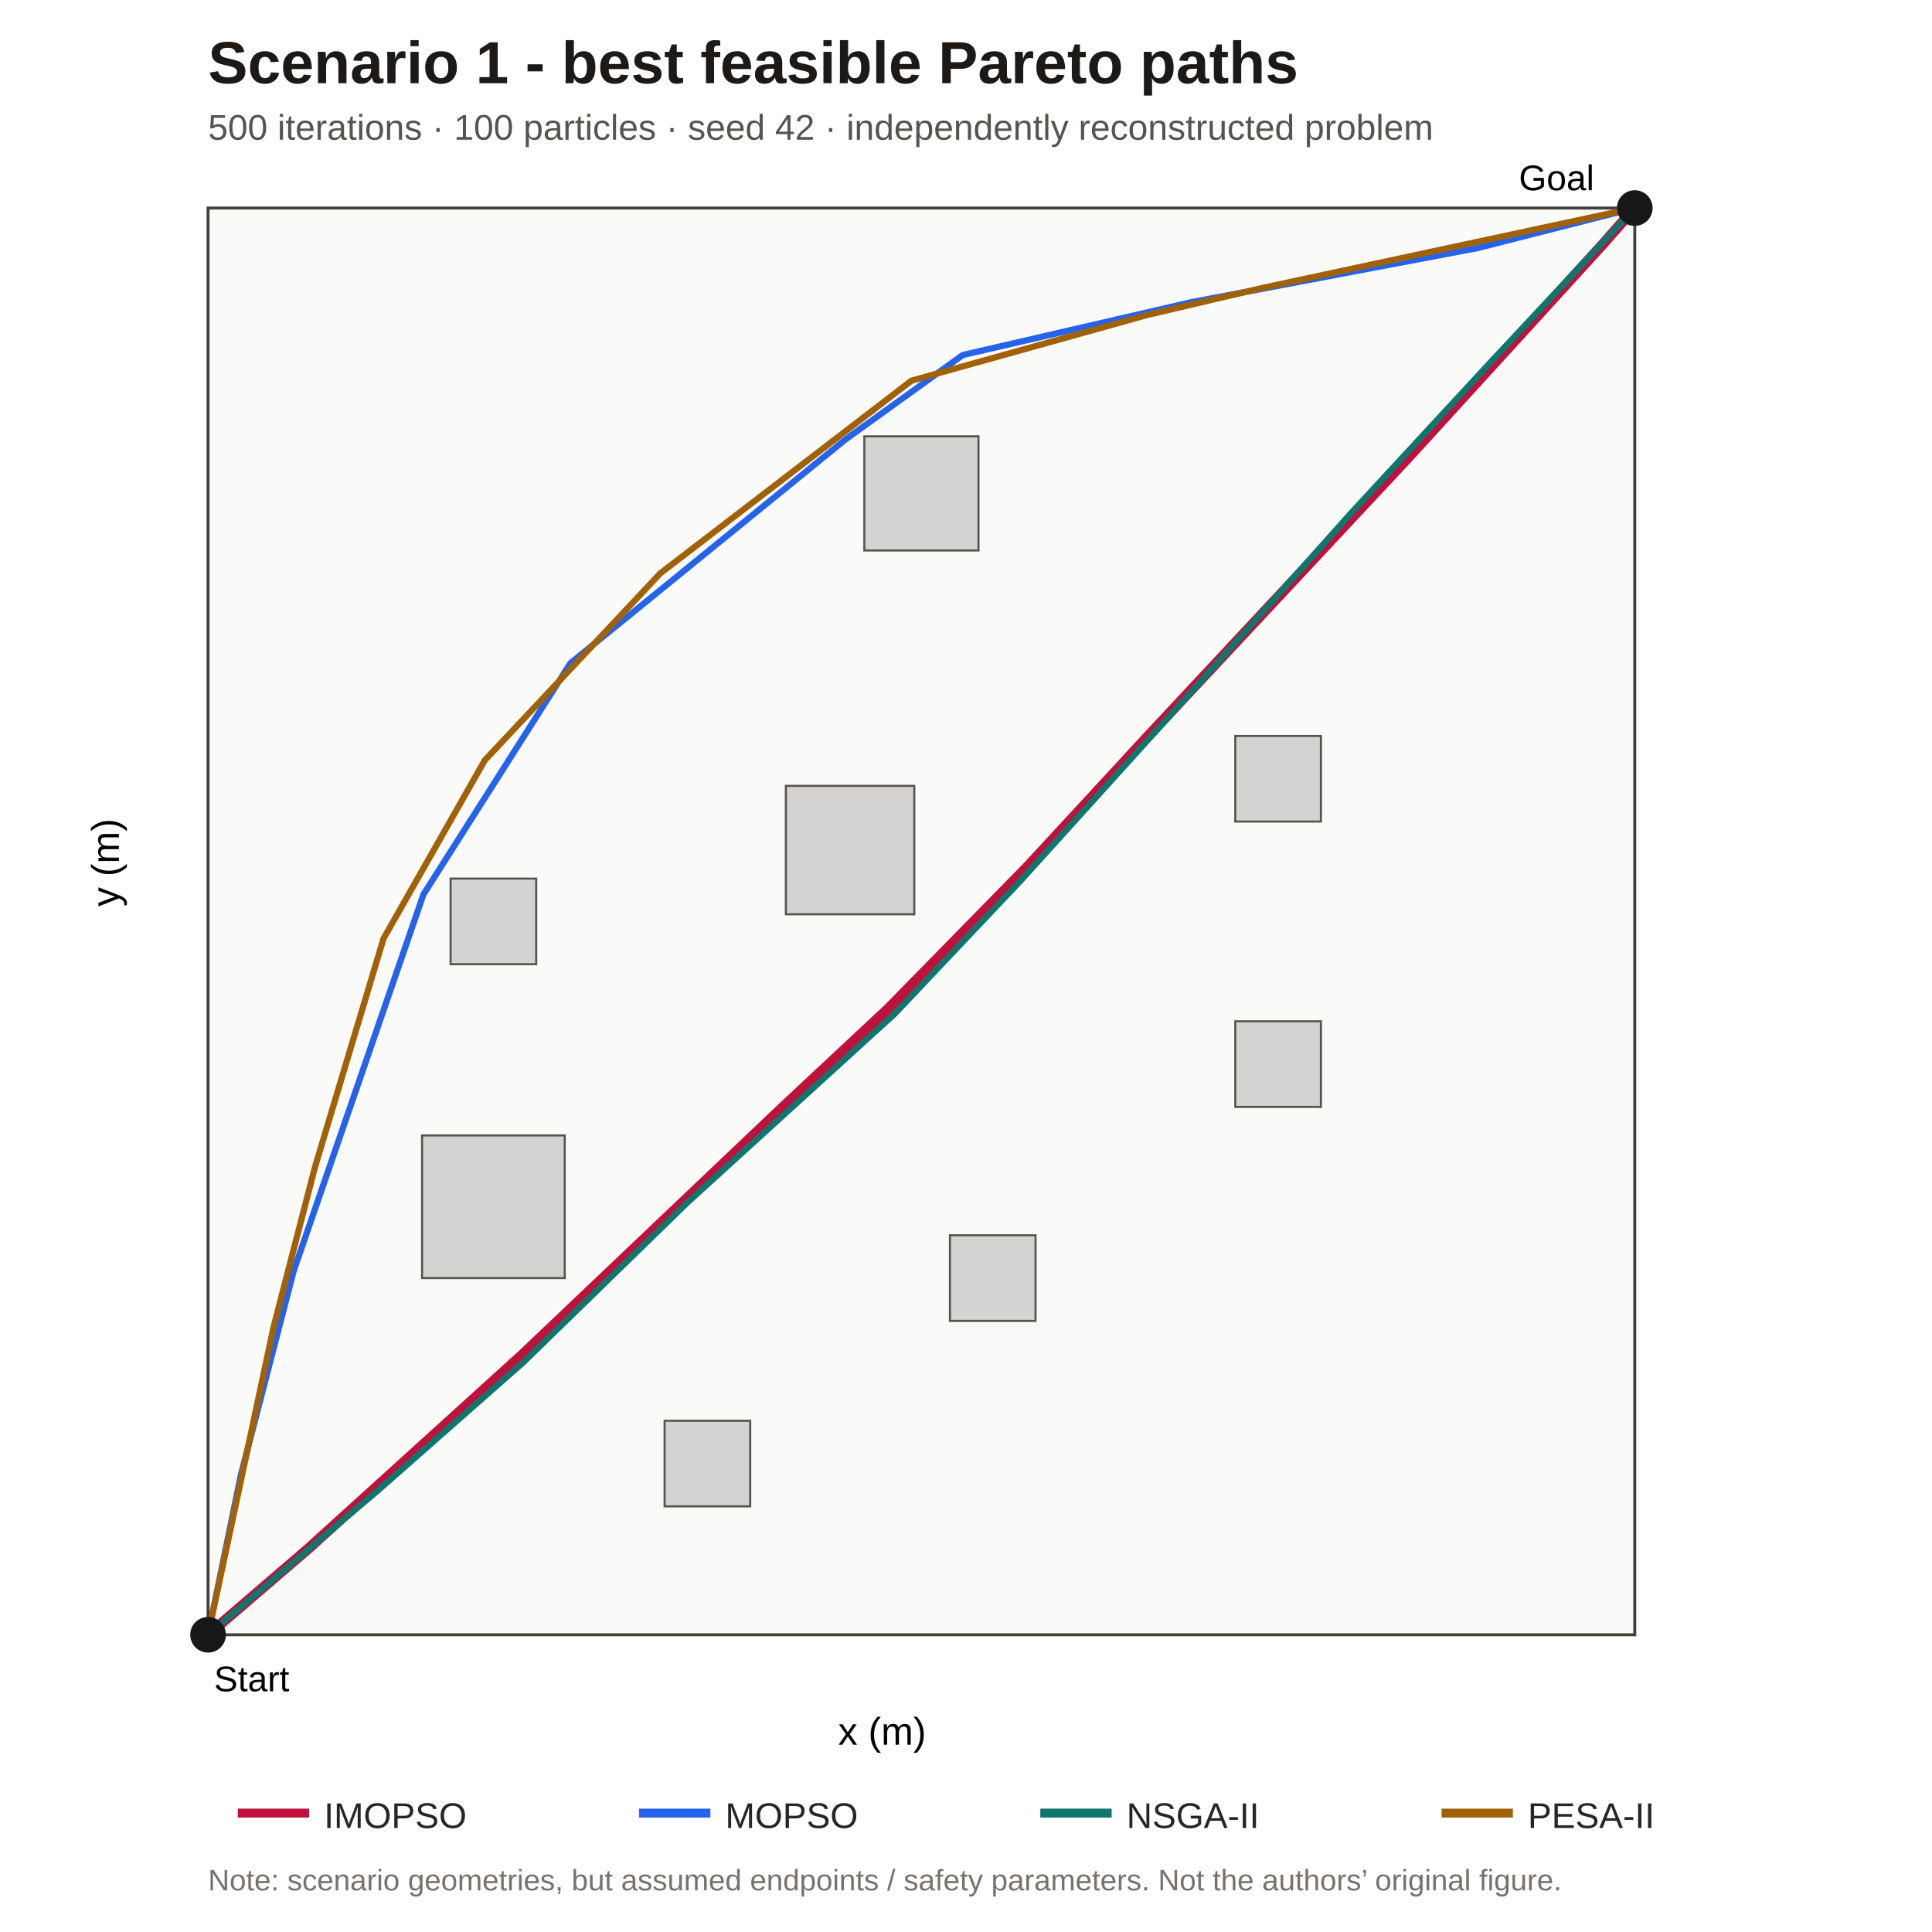
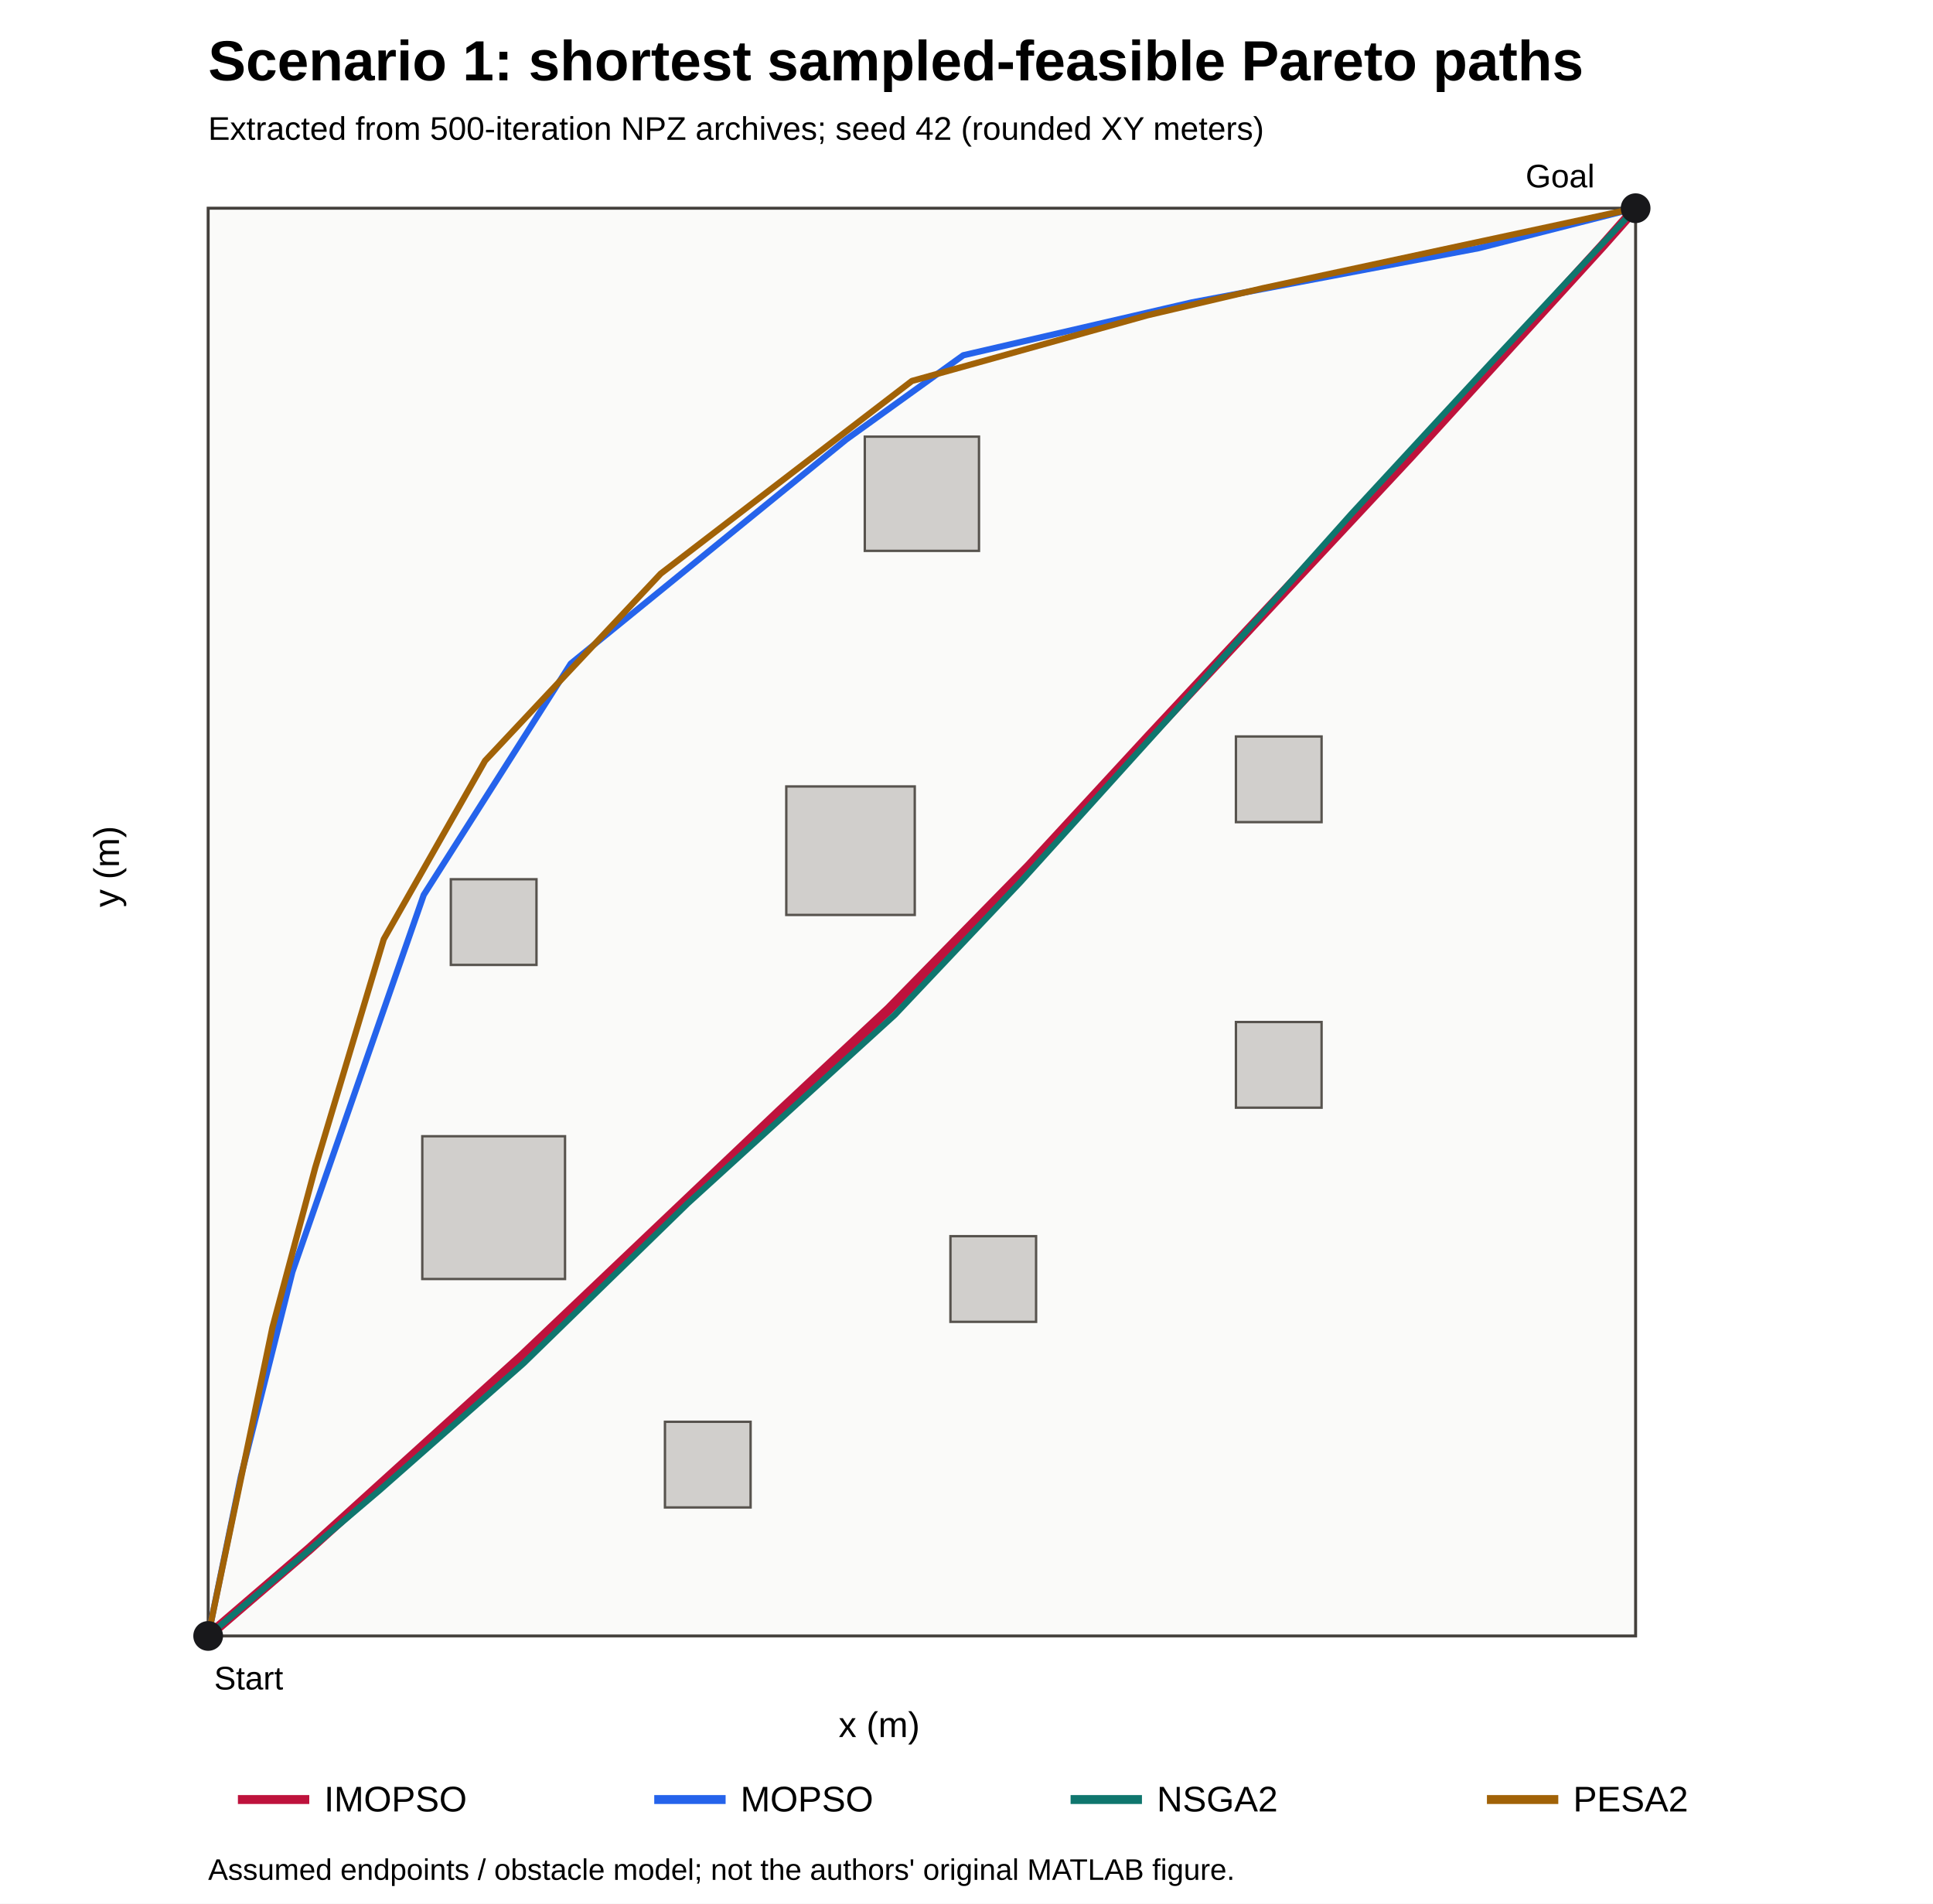
- <svg xmlns="http://www.w3.org/2000/svg" viewBox="0 0 650 650">
-   <rect width="650" height="650" fill="#ffffff" />
-   <text x="70" y="28" font-family="Arial" font-weight="700" font-size="20" fill="#1c1917">Scenario 1 - best feasible Pareto paths</text>
-   <text x="70" y="47" font-family="Arial" font-size="12" fill="#57534e">500 iterations · 100 particles · seed 42 · independently reconstructed problem</text>
+ <svg xmlns="http://www.w3.org/2000/svg" viewBox="0 0 650 640">
+   <rect width="650" height="640" fill="#fff" />
+   <text x="70" y="27" font-family="Arial" font-weight="700" font-size="19">Scenario 1: shortest sampled-feasible Pareto paths</text>
+   <text x="70" y="47" font-family="Arial" font-size="11">Extracted from 500-iteration NPZ archives; seed 42 (rounded XY meters)</text>
  <rect x="70" y="70" width="480" height="480" fill="#fafaf9" stroke="#44403c" />
-   <rect x="142" y="382" width="48" height="48" fill="#78716c" fill-opacity=".28" stroke="#57534e" stroke-width=".7" />
-   <rect x="319.6" y="415.6" width="28.8" height="28.8" fill="#78716c" fill-opacity=".28" stroke="#57534e" stroke-width=".7" />
-   <rect x="264.4" y="264.4" width="43.2" height="43.2" fill="#78716c" fill-opacity=".28" stroke="#57534e" stroke-width=".7" />
-   <rect x="415.6" y="247.6" width="28.8" height="28.8" fill="#78716c" fill-opacity=".28" stroke="#57534e" stroke-width=".7" />
-   <rect x="151.6" y="295.6" width="28.8" height="28.8" fill="#78716c" fill-opacity=".28" stroke="#57534e" stroke-width=".7" />
-   <rect x="290.8" y="146.8" width="38.4" height="38.4" fill="#78716c" fill-opacity=".28" stroke="#57534e" stroke-width=".7" />
-   <rect x="415.6" y="343.6" width="28.8" height="28.8" fill="#78716c" fill-opacity=".28" stroke="#57534e" stroke-width=".7" />
-   <rect x="223.6" y="478" width="28.8" height="28.8" fill="#78716c" fill-opacity=".28" stroke="#57534e" stroke-width=".7" />
-   <polyline fill="none" stroke="#be123c" stroke-width="3.5" stroke-linejoin="round" stroke-linecap="round" points="70,550 104.08,520.72 175.6,455.92 262.48,373.36 298.96,339.28 346,291.28 386.32,247.6 474.16,153.52 538.96,82.48 550,70" />
-   <polyline fill="none" stroke="#2563eb" stroke-width="2.1" stroke-linejoin="round" stroke-linecap="round" points="70,550 81.04,496.24 98.8,427.6 142.48,300.88 191.92,223.12 284.56,147.76 323.92,119.44 400.72,101.68 497.2,83.44 550,70" />
+   <rect x="142" y="382" width="48" height="48" fill="#78716c" fill-opacity=".32" stroke="#57534e" stroke-width=".8" />
+   <rect x="319.6" y="415.6" width="28.8" height="28.8" fill="#78716c" fill-opacity=".32" stroke="#57534e" stroke-width=".8" />
+   <rect x="264.4" y="264.4" width="43.2" height="43.2" fill="#78716c" fill-opacity=".32" stroke="#57534e" stroke-width=".8" />
+   <rect x="415.6" y="247.6" width="28.8" height="28.8" fill="#78716c" fill-opacity=".32" stroke="#57534e" stroke-width=".8" />
+   <rect x="151.6" y="295.6" width="28.8" height="28.8" fill="#78716c" fill-opacity=".32" stroke="#57534e" stroke-width=".8" />
+   <rect x="290.8" y="146.8" width="38.4" height="38.4" fill="#78716c" fill-opacity=".32" stroke="#57534e" stroke-width=".8" />
+   <rect x="415.6" y="343.6" width="28.8" height="28.8" fill="#78716c" fill-opacity=".32" stroke="#57534e" stroke-width=".8" />
+   <rect x="223.6" y="478" width="28.8" height="28.8" fill="#78716c" fill-opacity=".32" stroke="#57534e" stroke-width=".8" />
+   <polyline fill="none" stroke="#be123c" stroke-width="3.4" stroke-linejoin="round" stroke-linecap="round" points="70,550 104.08,520.72 175.6,455.92 262.48,373.36 298.96,339.28 346,291.28 386.32,247.6 474.16,153.52 538.96,82.48 550,70" />
+   <polyline fill="none" stroke="#2563eb" stroke-width="2.1" stroke-linejoin="round" stroke-linecap="round" points="70,550 81.04,496.24 98.32,427.6 142.48,300.88 191.92,223.12 284.56,147.76 323.92,119.44 400.72,101.68 497.2,83.44 550,70" />
  <polyline fill="none" stroke="#0f766e" stroke-width="2.1" stroke-linejoin="round" stroke-linecap="round" points="70,550 127.6,501.04 176.08,458.32 231.28,404.56 300.88,341.2 343.12,296.56 397.84,236.08 454.48,172.72 501.52,121.84 550,70" />
-   <polyline fill="none" stroke="#a16207" stroke-width="2.1" stroke-linejoin="round" stroke-linecap="round" points="70,550 92.08,446.32 106,392.56 129.04,315.76 163.12,255.76 222.16,192.88 306.64,128.08 385.84,106 424.72,96.88 550,70" />
-   <circle cx="70" cy="550" r="6" fill="#18181b" />
-   <circle cx="550" cy="70" r="6" fill="#18181b" />
-   <text x="72" y="569" font-family="Arial" font-size="12">Start</text>
-   <text x="511" y="64" font-family="Arial" font-size="12">Goal</text>
-   <text x="282" y="587" font-family="Arial" font-size="13">x (m)</text>
-   <text x="40" y="305" font-family="Arial" font-size="13" transform="rotate(-90 40 305)">y (m)</text>
-   <line x1="80" y1="610" x2="104" y2="610" stroke="#be123c" stroke-width="3" />
-   <text x="109" y="615" font-family="Arial" font-size="12" fill="#262626">IMOPSO</text>
-   <line x1="215" y1="610" x2="239" y2="610" stroke="#2563eb" stroke-width="3" />
-   <text x="244" y="615" font-family="Arial" font-size="12" fill="#262626">MOPSO</text>
-   <line x1="350" y1="610" x2="374" y2="610" stroke="#0f766e" stroke-width="3" />
-   <text x="379" y="615" font-family="Arial" font-size="12" fill="#262626">NSGA-II</text>
-   <line x1="485" y1="610" x2="509" y2="610" stroke="#a16207" stroke-width="3" />
-   <text x="514" y="615" font-family="Arial" font-size="12" fill="#262626">PESA-II</text>
-   <text x="70" y="636" font-family="Arial" font-size="10" fill="#78716c">Note: scenario geometries, but assumed endpoints / safety parameters. Not the authors’ original figure.</text>
+   <polyline fill="none" stroke="#a16207" stroke-width="2.1" stroke-linejoin="round" stroke-linecap="round" points="70,550 91.6,446.32 106,392.56 129.04,315.76 163.12,255.76 222.16,192.88 306.64,128.08 385.84,106 424.72,96.88 550,70" />
+   <circle cx="70" cy="550" r="5" fill="#18181b" />
+   <circle cx="550" cy="70" r="5" fill="#18181b" />
+   <text x="72" y="568" font-family="Arial" font-size="11">Start</text>
+   <text x="513" y="63" font-family="Arial" font-size="11">Goal</text>
+   <text x="282" y="584" font-family="Arial" font-size="12">x (m)</text>
+   <text x="40" y="305" font-family="Arial" font-size="12" transform="rotate(-90 40 305)">y (m)</text>
+   <line x1="80" y1="605" x2="104" y2="605" stroke="#be123c" stroke-width="3" />
+   <text x="109" y="609" font-family="Arial" font-size="12">IMOPSO</text>
+   <line x1="220" y1="605" x2="244" y2="605" stroke="#2563eb" stroke-width="3" />
+   <text x="249" y="609" font-family="Arial" font-size="12">MOPSO</text>
+   <line x1="360" y1="605" x2="384" y2="605" stroke="#0f766e" stroke-width="3" />
+   <text x="389" y="609" font-family="Arial" font-size="12">NSGA2</text>
+   <line x1="500" y1="605" x2="524" y2="605" stroke="#a16207" stroke-width="3" />
+   <text x="529" y="609" font-family="Arial" font-size="12">PESA2</text>
+   <text x="70" y="632" font-family="Arial" font-size="10">Assumed endpoints / obstacle model; not the authors' original MATLAB figure.</text>
</svg>
